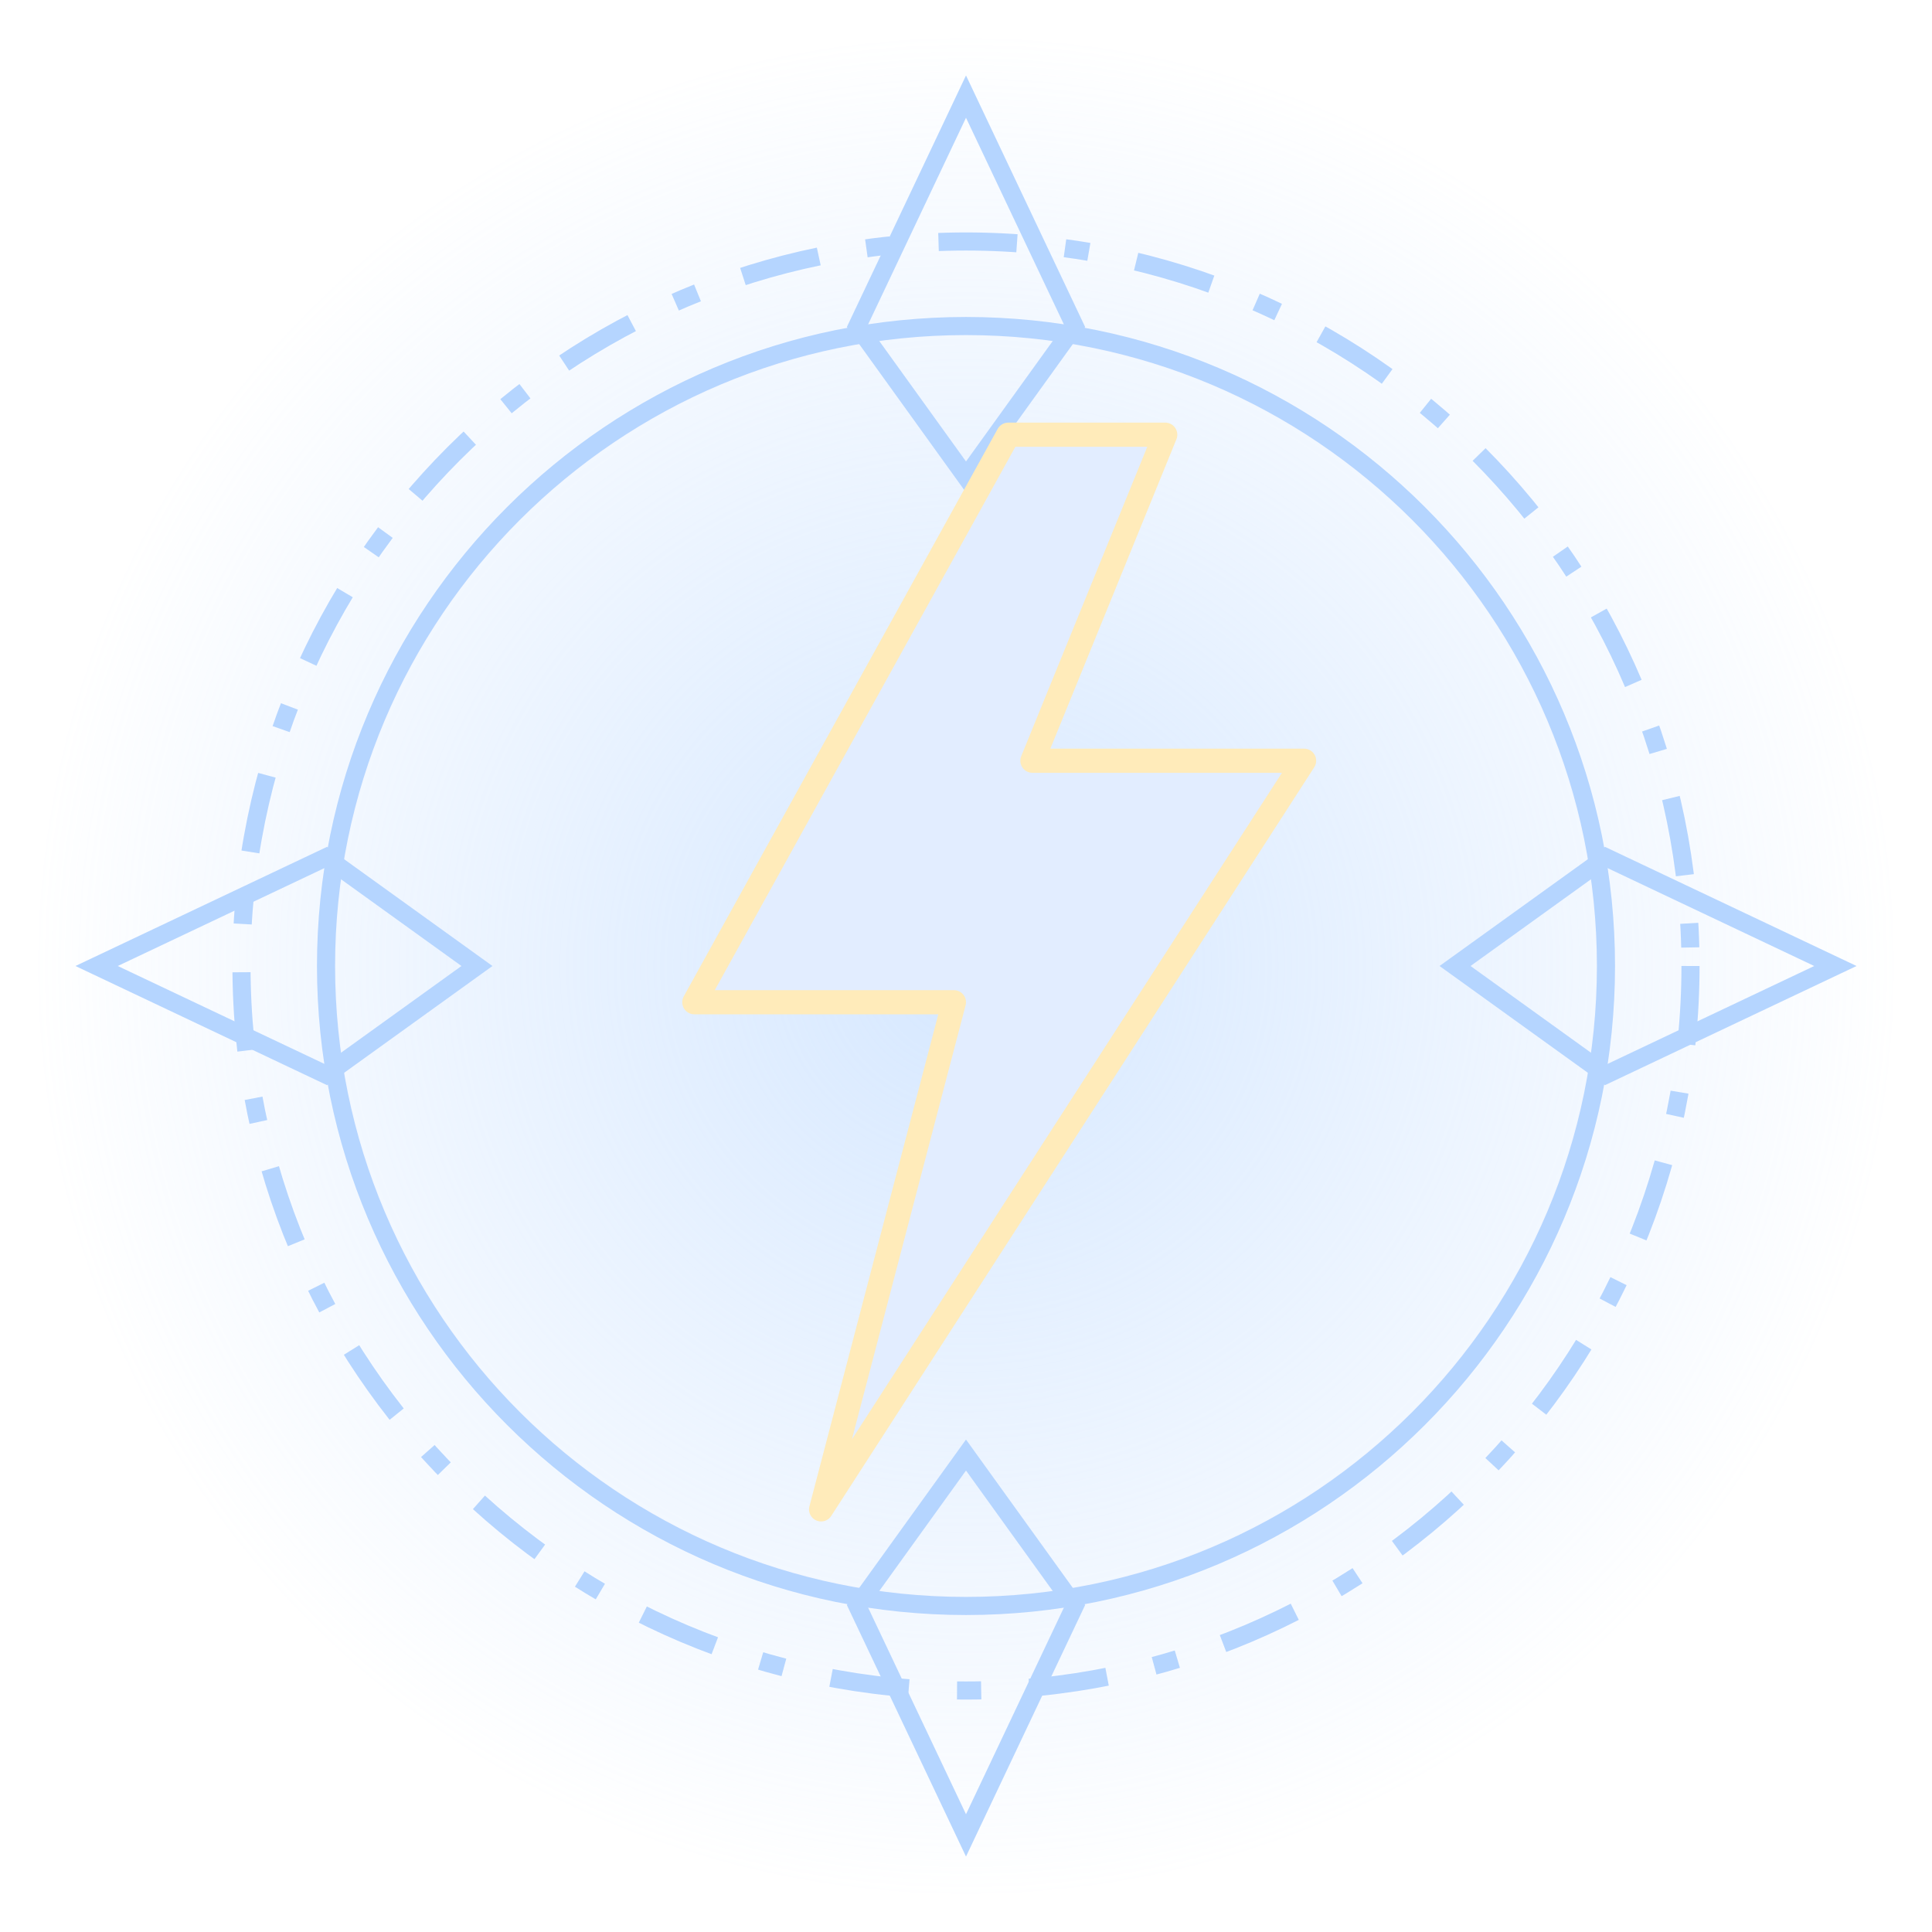
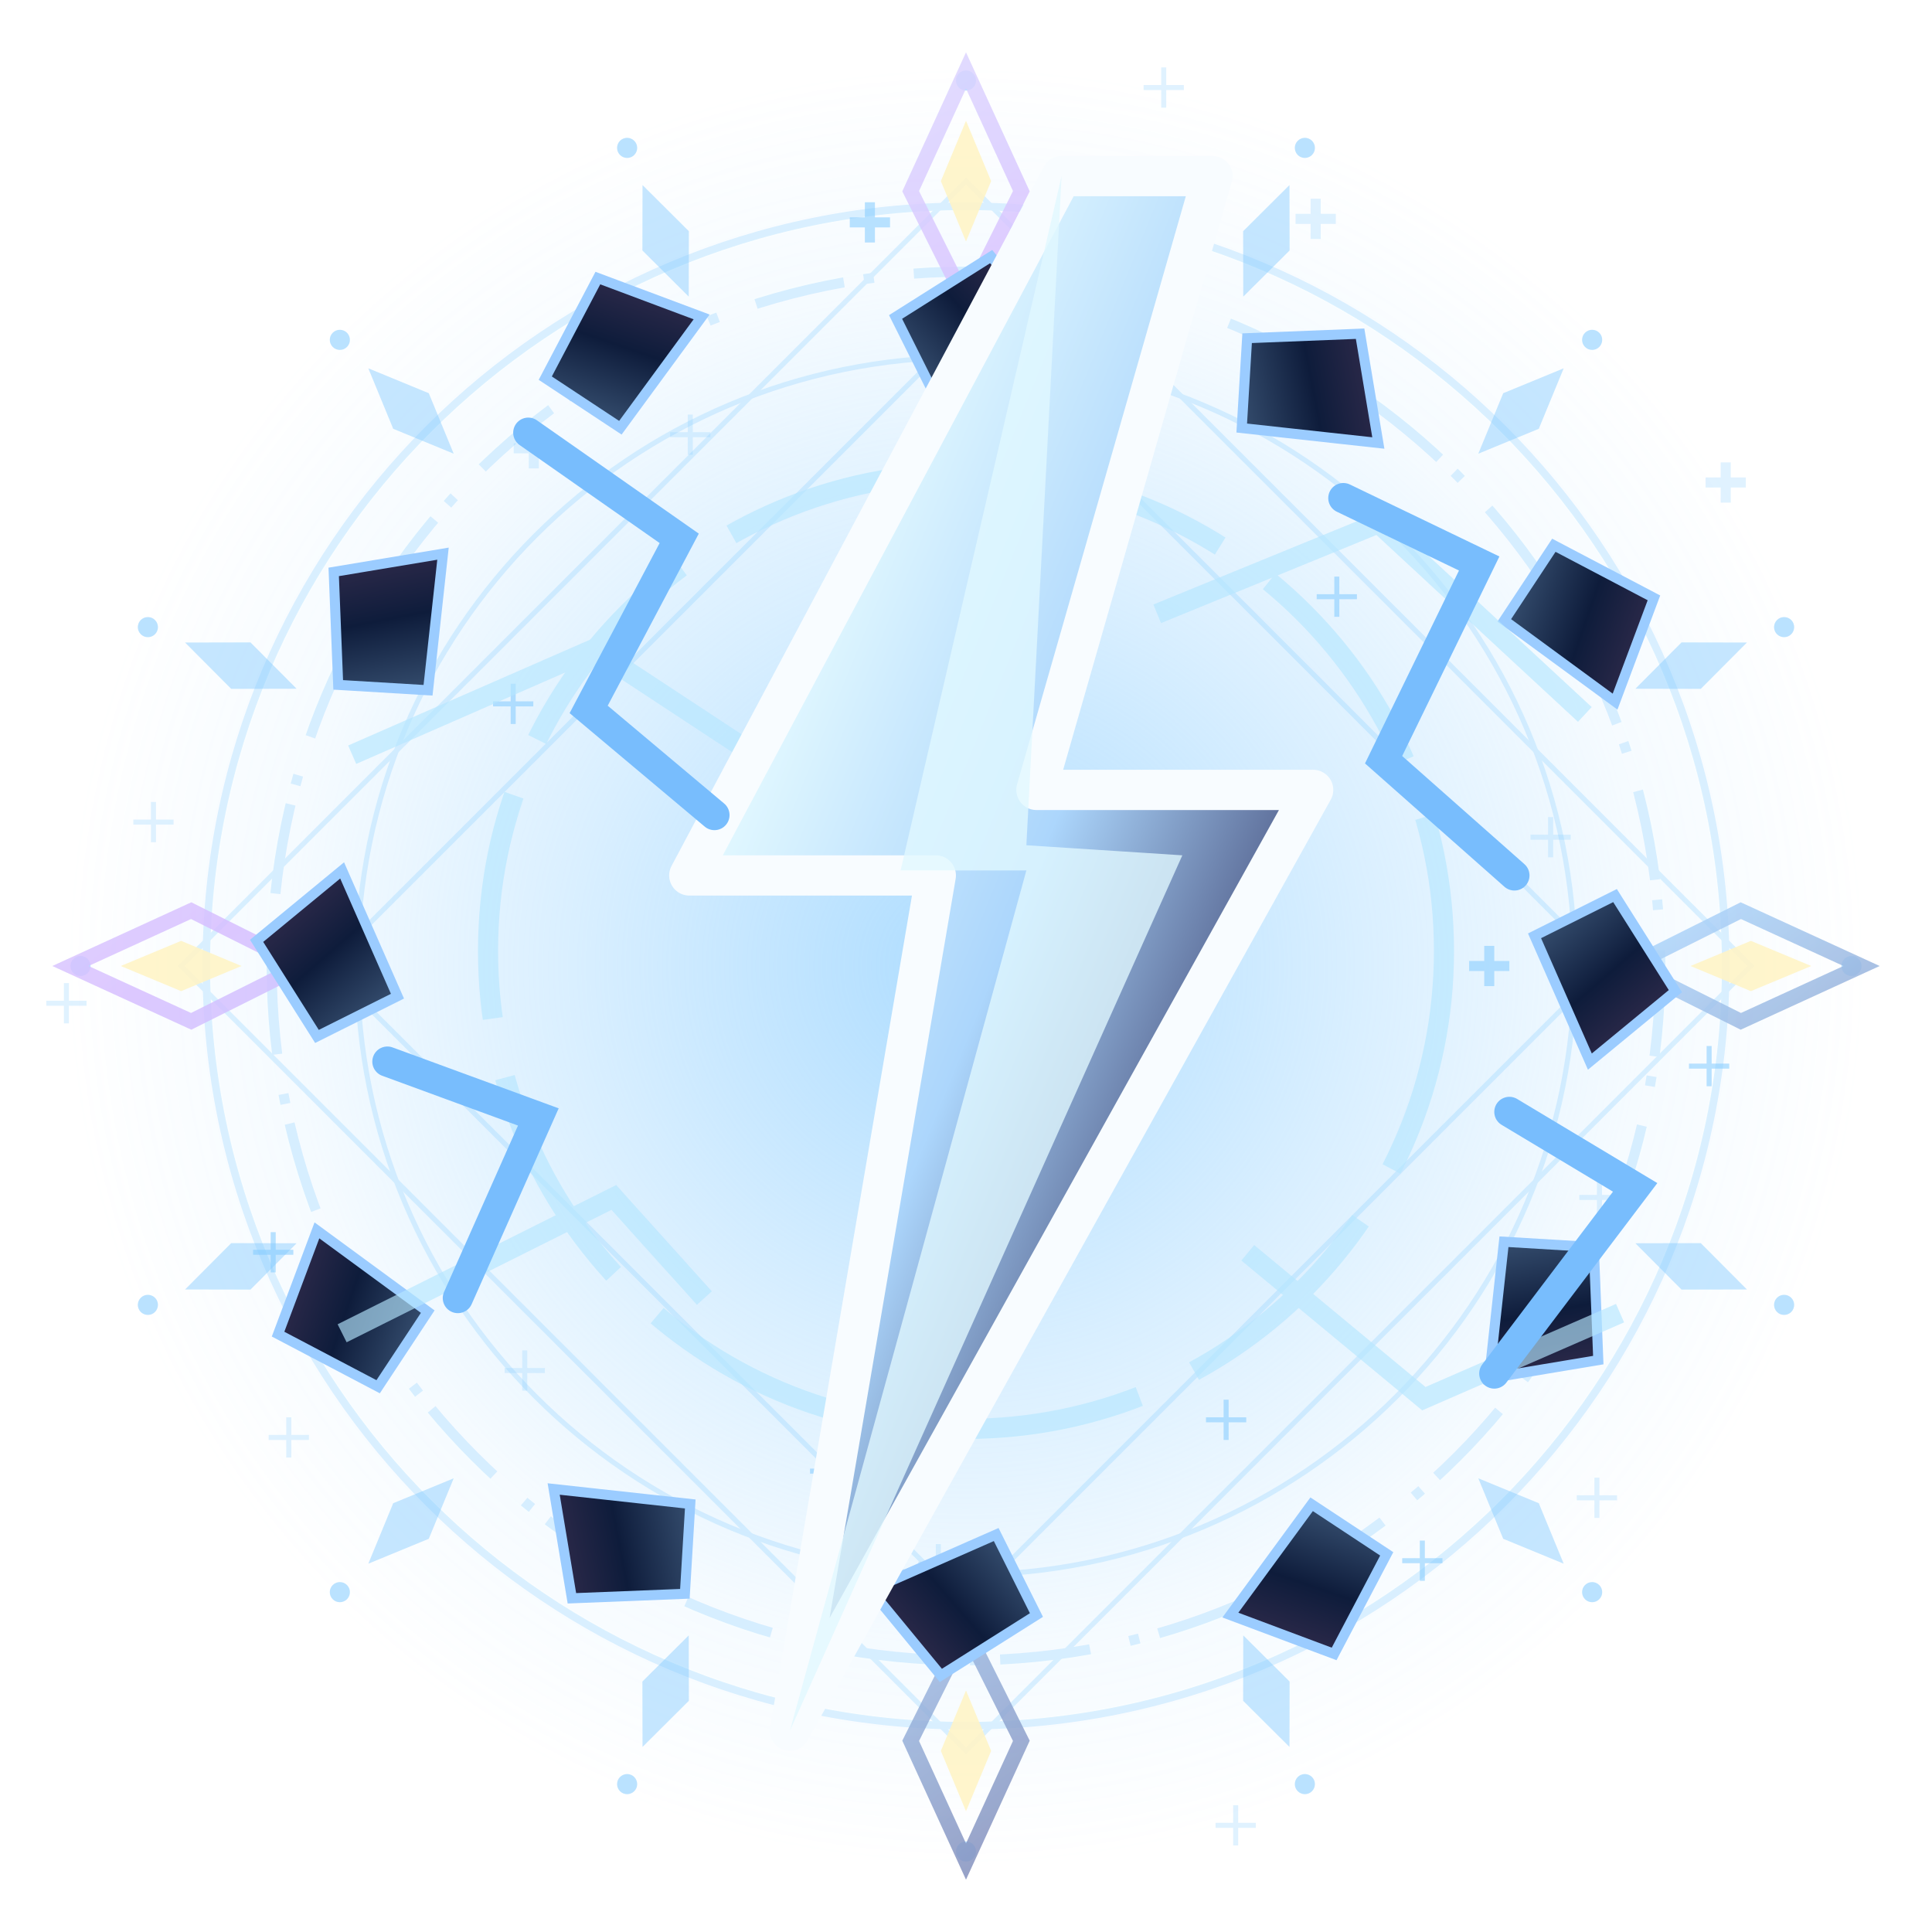
- <svg xmlns="http://www.w3.org/2000/svg" width="320" height="320" viewBox="0 0 320 320">
+ <svg xmlns="http://www.w3.org/2000/svg" width="384" height="384" viewBox="0 0 384 384">
  <defs>
-     <radialGradient id="r">
-       <stop stop-color="#b5d5ff" stop-opacity=".55" />
-       <stop offset="1" stop-color="#b5d5ff" stop-opacity="0" />
+     <radialGradient id="a">
+       <stop stop-color="#82caff" stop-opacity=".65" />
+       <stop offset=".44" stop-color="#82caff" stop-opacity=".30" />
+       <stop offset=".75" stop-color="#82caff" stop-opacity=".08" />
+       <stop offset="1" stop-color="#82caff" stop-opacity="0" />
    </radialGradient>
-     <linearGradient id="m">
-       <stop stop-color="#fff2c6" />
-       <stop offset=".4" stop-color="#b5d5ff" />
-       <stop offset="1" stop-color="#3c3554" />
+     <linearGradient id="edge" x1=".10" x2=".85" y1="0" y2="1">
+       <stop stop-color="#e5faff" />
+       <stop offset=".30" stop-color="#d6bdff" />
+       <stop offset=".68" stop-color="#acd6fc" />
+       <stop offset="1" stop-color="#544278" />
+     </linearGradient>
+     <linearGradient id="steel" x1="0" y1="0" x2="1" y2="1">
+       <stop stop-color="#fff9d8" />
+       <stop offset=".22" stop-color="#e5faff" />
+       <stop offset=".5" stop-color="#acd6fc" />
+       <stop offset=".75" stop-color="#424a77" />
+       <stop offset="1" stop-color="#82caff" />
+     </linearGradient>
+     <linearGradient id="dark" x1=".2" y1=".05" x2=".9" y2="1">
+       <stop stop-color="#385172" />
+       <stop offset=".45" stop-color="#0e1c3b" />
+       <stop offset="1" stop-color="#403253" />
    </linearGradient>
  </defs>
-   <circle cx="160" cy="160" r="154" fill="url(#r)" />
-   <g stroke="#b5d5ff" fill="none" stroke-width="3">
-     <circle cx="160" cy="160" r="120" stroke-dasharray="13 8 4 8" />
-     <circle cx="160" cy="160" r="106" />
-     <path d="M160 16 L178 54 L160 79 L142 54Z M304 160 L266 178 L241 160 L266 142Z M160 304 L142 266 L160 241 L178 266Z M16 160 L54 142 L79 160 L54 178Z" />
+   <circle cx="192" cy="192" r="178" fill="url(#a)" />
+   <g fill="none" stroke="#82caff" opacity=".27">
+     <circle cx="192" cy="192" r="151" stroke-width="1.5" />
+     <circle cx="192" cy="192" r="138" stroke-width="2" stroke-dasharray="18 4 2 8" />
+     <circle cx="192" cy="192" r="121" />
+     <path d="M192 36L348 192L192 348L36 192Z M192 65L319 192L192 319L65 192Z" />
  </g>
-   <g fill="url(#m)" stroke="#ffebba" stroke-width="4" stroke-linejoin="round">
-     <path d="M167 72 L115 166 H158 L136 250 L216 126 H171 L193 72Z" fill="#e2edff" />
+   <g>
+     <g transform="translate(348.00 192.00) rotate(90.000)">
+       <path d="M0 -12 L5 0 L0 12 L-5 0 Z" fill="#fff4c5" opacity="0.88" />
+       <circle r="2" cy="-20" fill="#82caff" opacity=".55" />
+     </g>
+     <g transform="translate(336.13 251.70) rotate(112.500)">
+       <path d="M0 -12 L5 0 L0 12 L-5 0 Z" fill="#82caff" opacity="0.45" />
+       <circle r="2" cy="-20" fill="#82caff" opacity=".55" />
+     </g>
+     <g transform="translate(302.31 302.31) rotate(135.000)">
+       <path d="M0 -12 L5 0 L0 12 L-5 0 Z" fill="#82caff" opacity="0.45" />
+       <circle r="2" cy="-20" fill="#82caff" opacity=".55" />
+     </g>
+     <g transform="translate(251.70 336.13) rotate(157.500)">
+       <path d="M0 -12 L5 0 L0 12 L-5 0 Z" fill="#82caff" opacity="0.45" />
+       <circle r="2" cy="-20" fill="#82caff" opacity=".55" />
+     </g>
+     <g transform="translate(192.00 348.00) rotate(180.000)">
+       <path d="M0 -12 L5 0 L0 12 L-5 0 Z" fill="#fff4c5" opacity="0.88" />
+       <circle r="2" cy="-20" fill="#82caff" opacity=".55" />
+     </g>
+     <g transform="translate(132.30 336.13) rotate(202.500)">
+       <path d="M0 -12 L5 0 L0 12 L-5 0 Z" fill="#82caff" opacity="0.45" />
+       <circle r="2" cy="-20" fill="#82caff" opacity=".55" />
+     </g>
+     <g transform="translate(81.69 302.31) rotate(225.000)">
+       <path d="M0 -12 L5 0 L0 12 L-5 0 Z" fill="#82caff" opacity="0.45" />
+       <circle r="2" cy="-20" fill="#82caff" opacity=".55" />
+     </g>
+     <g transform="translate(47.87 251.70) rotate(247.500)">
+       <path d="M0 -12 L5 0 L0 12 L-5 0 Z" fill="#82caff" opacity="0.45" />
+       <circle r="2" cy="-20" fill="#82caff" opacity=".55" />
+     </g>
+     <g transform="translate(36.00 192.00) rotate(270.000)">
+       <path d="M0 -12 L5 0 L0 12 L-5 0 Z" fill="#fff4c5" opacity="0.88" />
+       <circle r="2" cy="-20" fill="#82caff" opacity=".55" />
+     </g>
+     <g transform="translate(47.87 132.30) rotate(292.500)">
+       <path d="M0 -12 L5 0 L0 12 L-5 0 Z" fill="#82caff" opacity="0.45" />
+       <circle r="2" cy="-20" fill="#82caff" opacity=".55" />
+     </g>
+     <g transform="translate(81.69 81.69) rotate(315.000)">
+       <path d="M0 -12 L5 0 L0 12 L-5 0 Z" fill="#82caff" opacity="0.45" />
+       <circle r="2" cy="-20" fill="#82caff" opacity=".55" />
+     </g>
+     <g transform="translate(132.30 47.87) rotate(337.500)">
+       <path d="M0 -12 L5 0 L0 12 L-5 0 Z" fill="#82caff" opacity="0.45" />
+       <circle r="2" cy="-20" fill="#82caff" opacity=".55" />
+     </g>
+     <g transform="translate(192.00 36.00) rotate(360.000)">
+       <path d="M0 -12 L5 0 L0 12 L-5 0 Z" fill="#fff4c5" opacity="0.88" />
+       <circle r="2" cy="-20" fill="#82caff" opacity=".55" />
+     </g>
+     <g transform="translate(251.70 47.87) rotate(382.500)">
+       <path d="M0 -12 L5 0 L0 12 L-5 0 Z" fill="#82caff" opacity="0.45" />
+       <circle r="2" cy="-20" fill="#82caff" opacity=".55" />
+     </g>
+     <g transform="translate(302.31 81.69) rotate(405.000)">
+       <path d="M0 -12 L5 0 L0 12 L-5 0 Z" fill="#82caff" opacity="0.45" />
+       <circle r="2" cy="-20" fill="#82caff" opacity=".55" />
+     </g>
+     <g transform="translate(336.13 132.30) rotate(427.500)">
+       <path d="M0 -12 L5 0 L0 12 L-5 0 Z" fill="#82caff" opacity="0.45" />
+       <circle r="2" cy="-20" fill="#82caff" opacity=".55" />
+     </g>
+     <path d="M292.0 192.0h8 M296.0 188.0v8" fill="none" stroke="#82caff" stroke-width="2" opacity="0.55" />
+     <path d="M100.3 272.4h8 M104.3 268.4v8" fill="none" stroke="#82caff" stroke-width="1" opacity="0.25" />
+     <path d="M199.7 58.5h8 M203.7 54.5v8" fill="none" stroke="#82caff" stroke-width="1" opacity="0.25" />
+     <path d="M278.7 310.2h8 M282.7 306.2v8" fill="none" stroke="#82caff" stroke-width="1" opacity="0.55" />
+     <path d="M26.5 163.4h8 M30.5 159.4v8" fill="none" stroke="#82caff" stroke-width="1" opacity="0.25" />
+     <path d="M339.0 95.9h8 M343.0 91.9v8" fill="none" stroke="#82caff" stroke-width="2" opacity="0.25" />
+     <path d="M161.0 292.4h8 M165.0 288.4v8" fill="none" stroke="#82caff" stroke-width="1" opacity="0.55" />
+     <path d="M133.2 86.4h8 M137.2 82.4v8" fill="none" stroke="#82caff" stroke-width="1" opacity="0.25" />
+     <path d="M313.9 238.0h8 M317.9 234.0v8" fill="none" stroke="#82caff" stroke-width="1" opacity="0.25" />
+     <path d="M50.3 248.9h8 M54.3 244.9v8" fill="none" stroke="#82caff" stroke-width="1" opacity="0.55" />
+     <path d="M257.5 43.5h8 M261.5 39.5v8" fill="none" stroke="#82caff" stroke-width="2" opacity="0.25" />
+     <path d="M241.6 362.8h8 M245.6 358.8v8" fill="none" stroke="#82caff" stroke-width="1" opacity="0.25" />
+     <path d="M98.0 139.9h8 M102.0 135.9v8" fill="none" stroke="#82caff" stroke-width="1" opacity="0.55" />
+     <path d="M304.2 166.4h8 M308.2 162.4v8" fill="none" stroke="#82caff" stroke-width="1" opacity="0.25" />
+     <path d="M110.9 301.6h8 M114.9 297.6v8" fill="none" stroke="#82caff" stroke-width="1" opacity="0.25" />
+     <path d="M168.9 44.2h8 M172.9 40.2v8" fill="none" stroke="#82caff" stroke-width="2" opacity="0.55" />
+     <path d="M313.4 297.7h8 M317.4 293.7v8" fill="none" stroke="#82caff" stroke-width="1" opacity="0.25" />
+     <path d="M9.2 199.4h8 M13.2 195.4v8" fill="none" stroke="#82caff" stroke-width="1" opacity="0.25" />
+     <path d="M261.7 118.6h8 M265.7 114.6v8" fill="none" stroke="#82caff" stroke-width="1" opacity="0.55" />
+     <path d="M182.5 310.9h8 M186.5 306.9v8" fill="none" stroke="#82caff" stroke-width="1" opacity="0.25" />
+     <path d="M102.1 89.1h8 M106.1 85.1v8" fill="none" stroke="#82caff" stroke-width="2" opacity="0.25" />
+     <path d="M335.7 211.9h8 M339.7 207.9v8" fill="none" stroke="#82caff" stroke-width="1" opacity="0.55" />
+     <path d="M53.4 285.7h8 M57.4 281.7v8" fill="none" stroke="#82caff" stroke-width="1" opacity="0.25" />
+     <path d="M227.3 17.4h8 M231.3 13.4v8" fill="none" stroke="#82caff" stroke-width="1" opacity="0.25" />
+     <path d="M239.7 282.2h8 M243.7 278.2v8" fill="none" stroke="#82caff" stroke-width="1" opacity="0.55" />
+   </g>
+   <g fill="none" stroke="url(#edge)" stroke-width="3" opacity=".83">
+     <path d="M192 14L203 38L192 60L181 38Z M192 370L203 346L192 324L181 346Z M14 192L38 181L60 192L38 203Z M370 192L346 181L324 192L346 203Z" />
+   </g>
+   <g>
+     <g transform="translate(316.00 192.00) rotate(0.00)">
+       <path d="M-11 -6L5 -14L17 5L0 19Z" fill="url(#dark)" stroke="#9bccff" stroke-width="2" />
+     </g>
+     <g transform="translate(305.45 257.50) rotate(30.00)">
+       <path d="M-11 -6L5 -14L17 5L0 19Z" fill="url(#dark)" stroke="#9bccff" stroke-width="2" />
+     </g>
+     <g transform="translate(261.00 311.51) rotate(60.00)">
+       <path d="M-11 -6L5 -14L17 5L0 19Z" fill="url(#dark)" stroke="#9bccff" stroke-width="2" />
+     </g>
+     <g transform="translate(192.00 316.00) rotate(90.00)">
+       <path d="M-11 -6L5 -14L17 5L0 19Z" fill="url(#dark)" stroke="#9bccff" stroke-width="2" />
+     </g>
+     <g transform="translate(126.50 305.45) rotate(120.00)">
+       <path d="M-11 -6L5 -14L17 5L0 19Z" fill="url(#dark)" stroke="#9bccff" stroke-width="2" />
+     </g>
+     <g transform="translate(72.49 261.00) rotate(150.00)">
+       <path d="M-11 -6L5 -14L17 5L0 19Z" fill="url(#dark)" stroke="#9bccff" stroke-width="2" />
+     </g>
+     <g transform="translate(68.00 192.00) rotate(180.00)">
+       <path d="M-11 -6L5 -14L17 5L0 19Z" fill="url(#dark)" stroke="#9bccff" stroke-width="2" />
+     </g>
+     <g transform="translate(78.55 126.50) rotate(210.00)">
+       <path d="M-11 -6L5 -14L17 5L0 19Z" fill="url(#dark)" stroke="#9bccff" stroke-width="2" />
+     </g>
+     <g transform="translate(123.00 72.49) rotate(240.00)">
+       <path d="M-11 -6L5 -14L17 5L0 19Z" fill="url(#dark)" stroke="#9bccff" stroke-width="2" />
+     </g>
+     <g transform="translate(192.00 68.00) rotate(270.00)">
+       <path d="M-11 -6L5 -14L17 5L0 19Z" fill="url(#dark)" stroke="#9bccff" stroke-width="2" />
+     </g>
+     <g transform="translate(257.50 78.55) rotate(300.00)">
+       <path d="M-11 -6L5 -14L17 5L0 19Z" fill="url(#dark)" stroke="#9bccff" stroke-width="2" />
+     </g>
+     <g transform="translate(311.51 123.00) rotate(330.00)">
+       <path d="M-11 -6L5 -14L17 5L0 19Z" fill="url(#dark)" stroke="#9bccff" stroke-width="2" />
+     </g>
+   </g>
+   <g fill="none" stroke="#b6e6ff" stroke-width="4" opacity=".65">
+     <path d="M70 150L118 129L156 154 M230 122L274 104L315 142 M68 265L122 238L140 258 M248 249L283 278L322 261" />
+     <circle cx="192" cy="189" r="95" stroke-dasharray="45 12" />
+   </g>
+   <path d="M211 35L137 174L186 174L157 344L261 157L206 157L241 35Z" fill="url(#steel)" stroke="#f8fcff" stroke-width="8" stroke-linejoin="round" />
+   <path d="M211 35L179 173L204 173L157 344L235 170L204 168Z" fill="#e1f8ff" opacity=".78" />
+   <g fill="none" stroke="#78bdfd" stroke-width="6" stroke-linecap="round">
+     <path d="M105 86L135 107L117 141L142 162 M267 99L294 112L275 151L301 174 M77 211L107 222L91 258 M300 221L325 236L297 273" />
  </g>
</svg>
